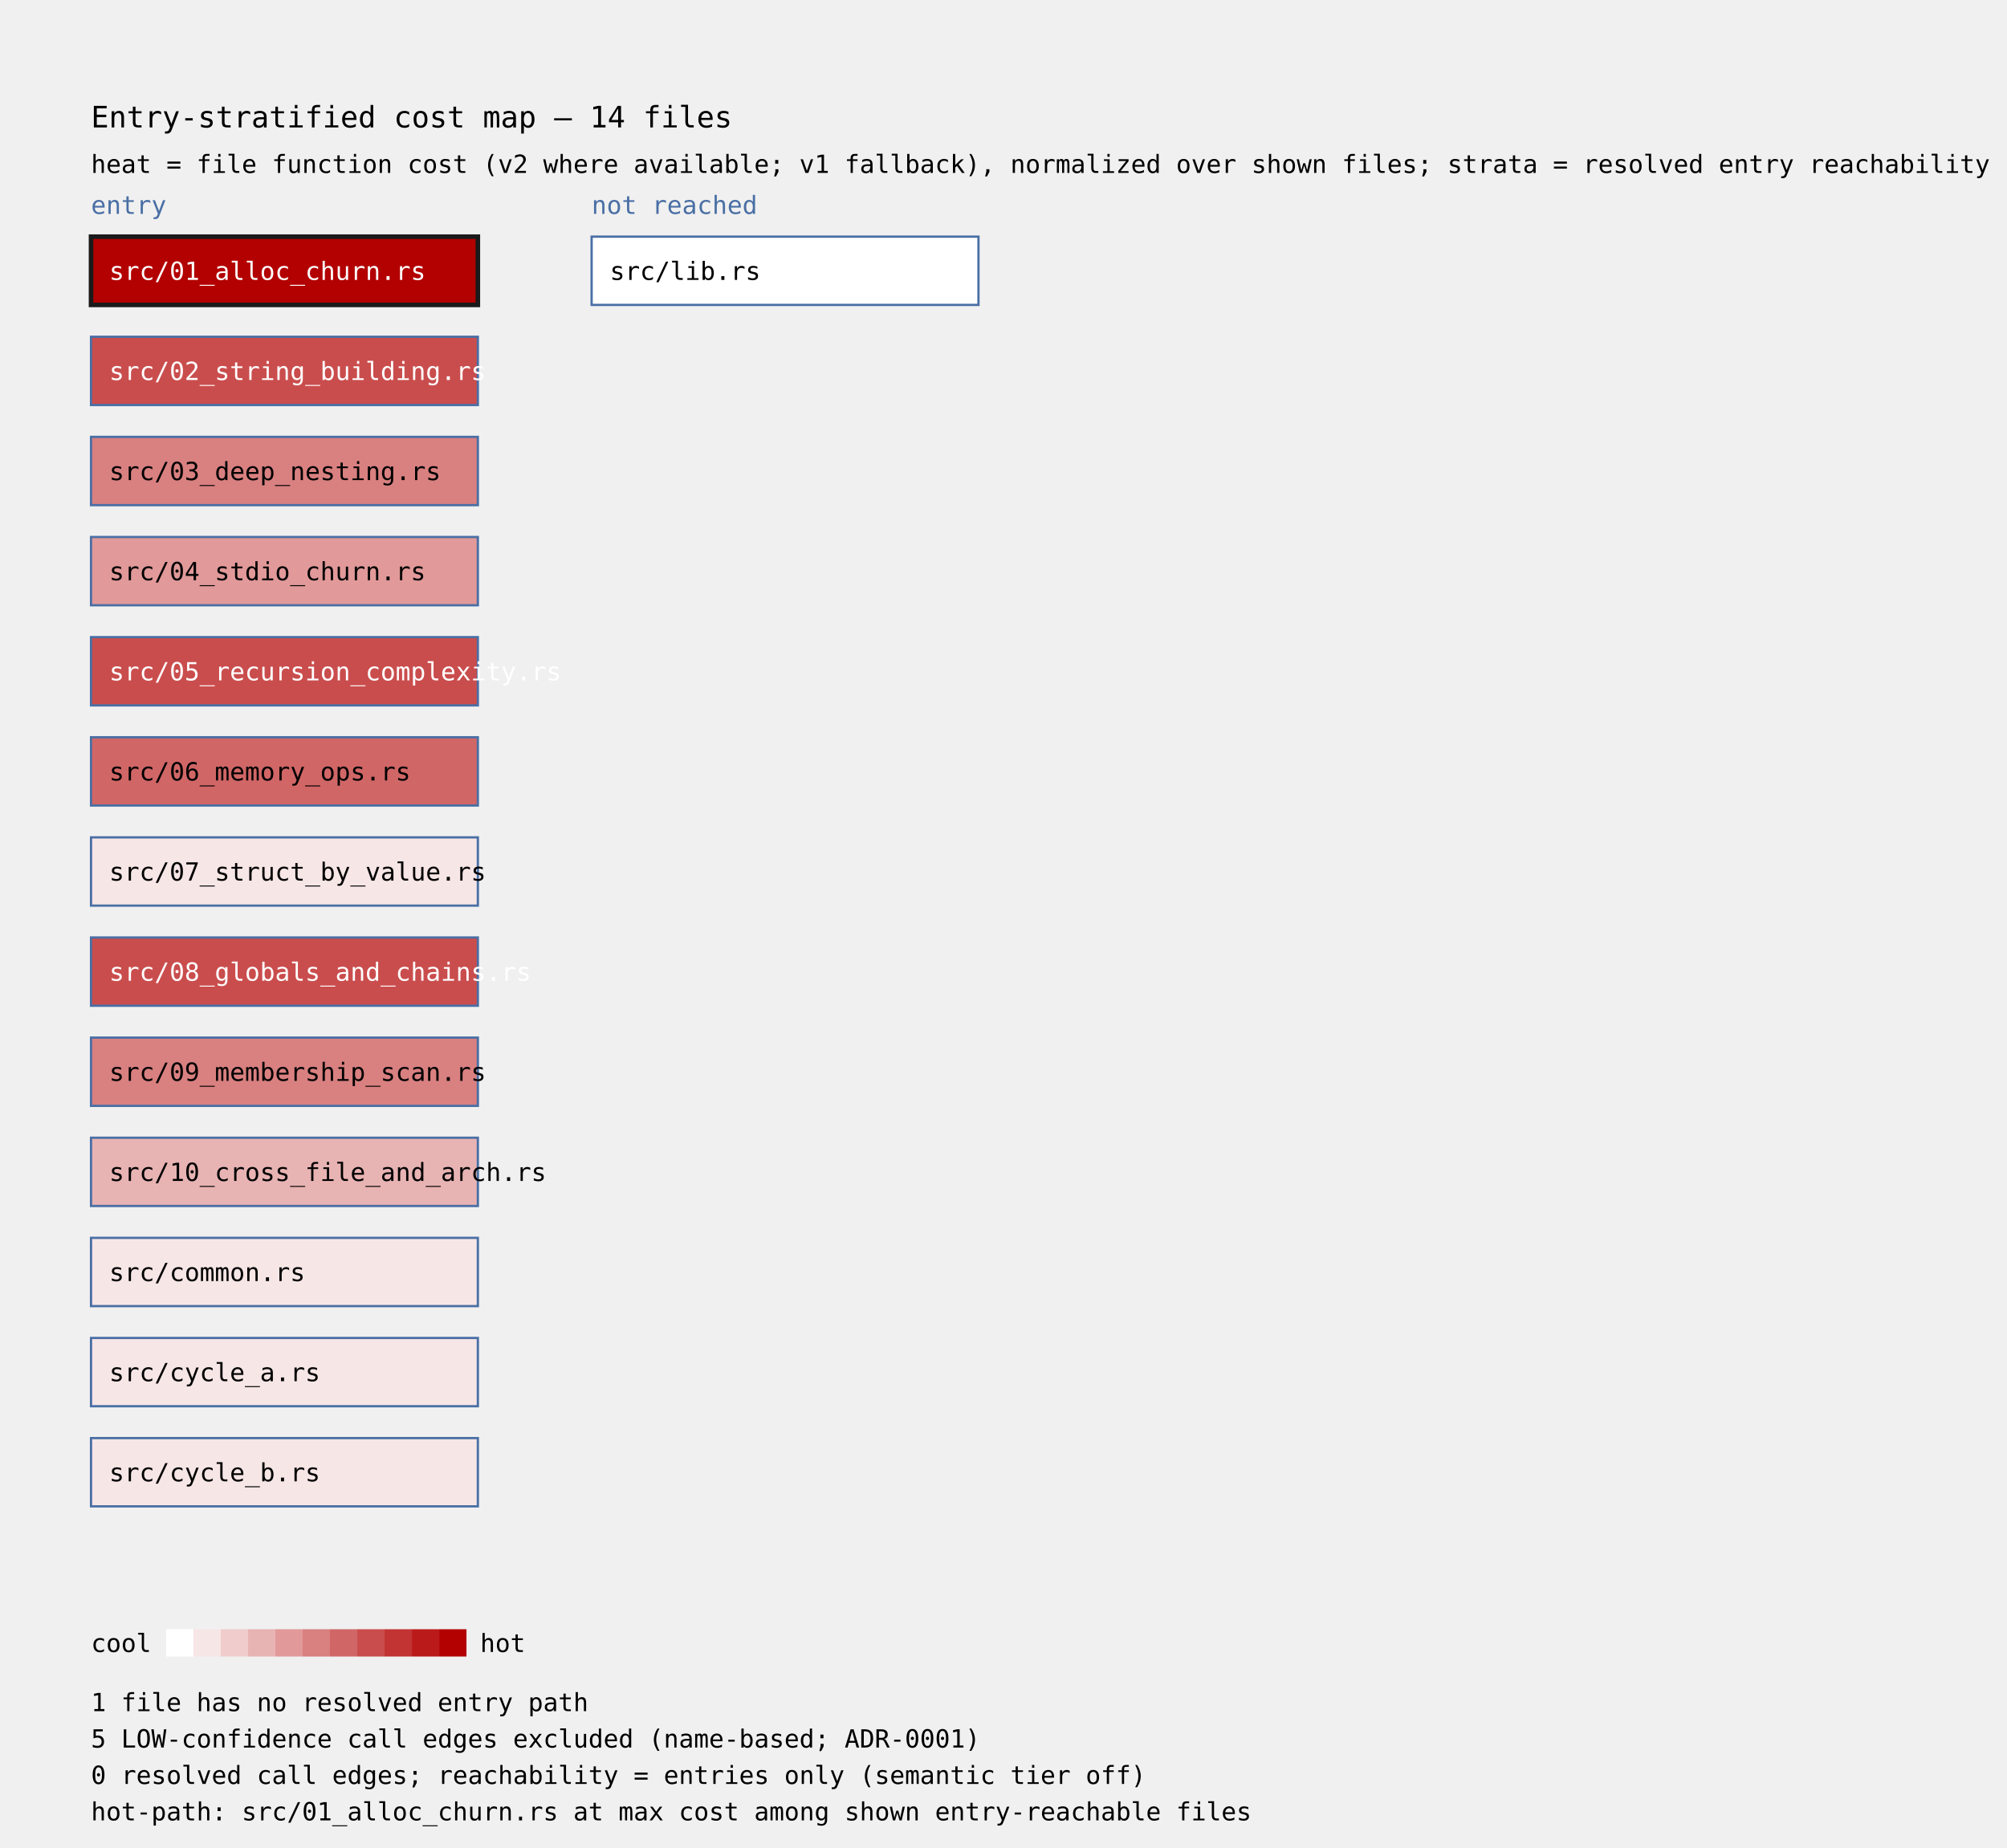
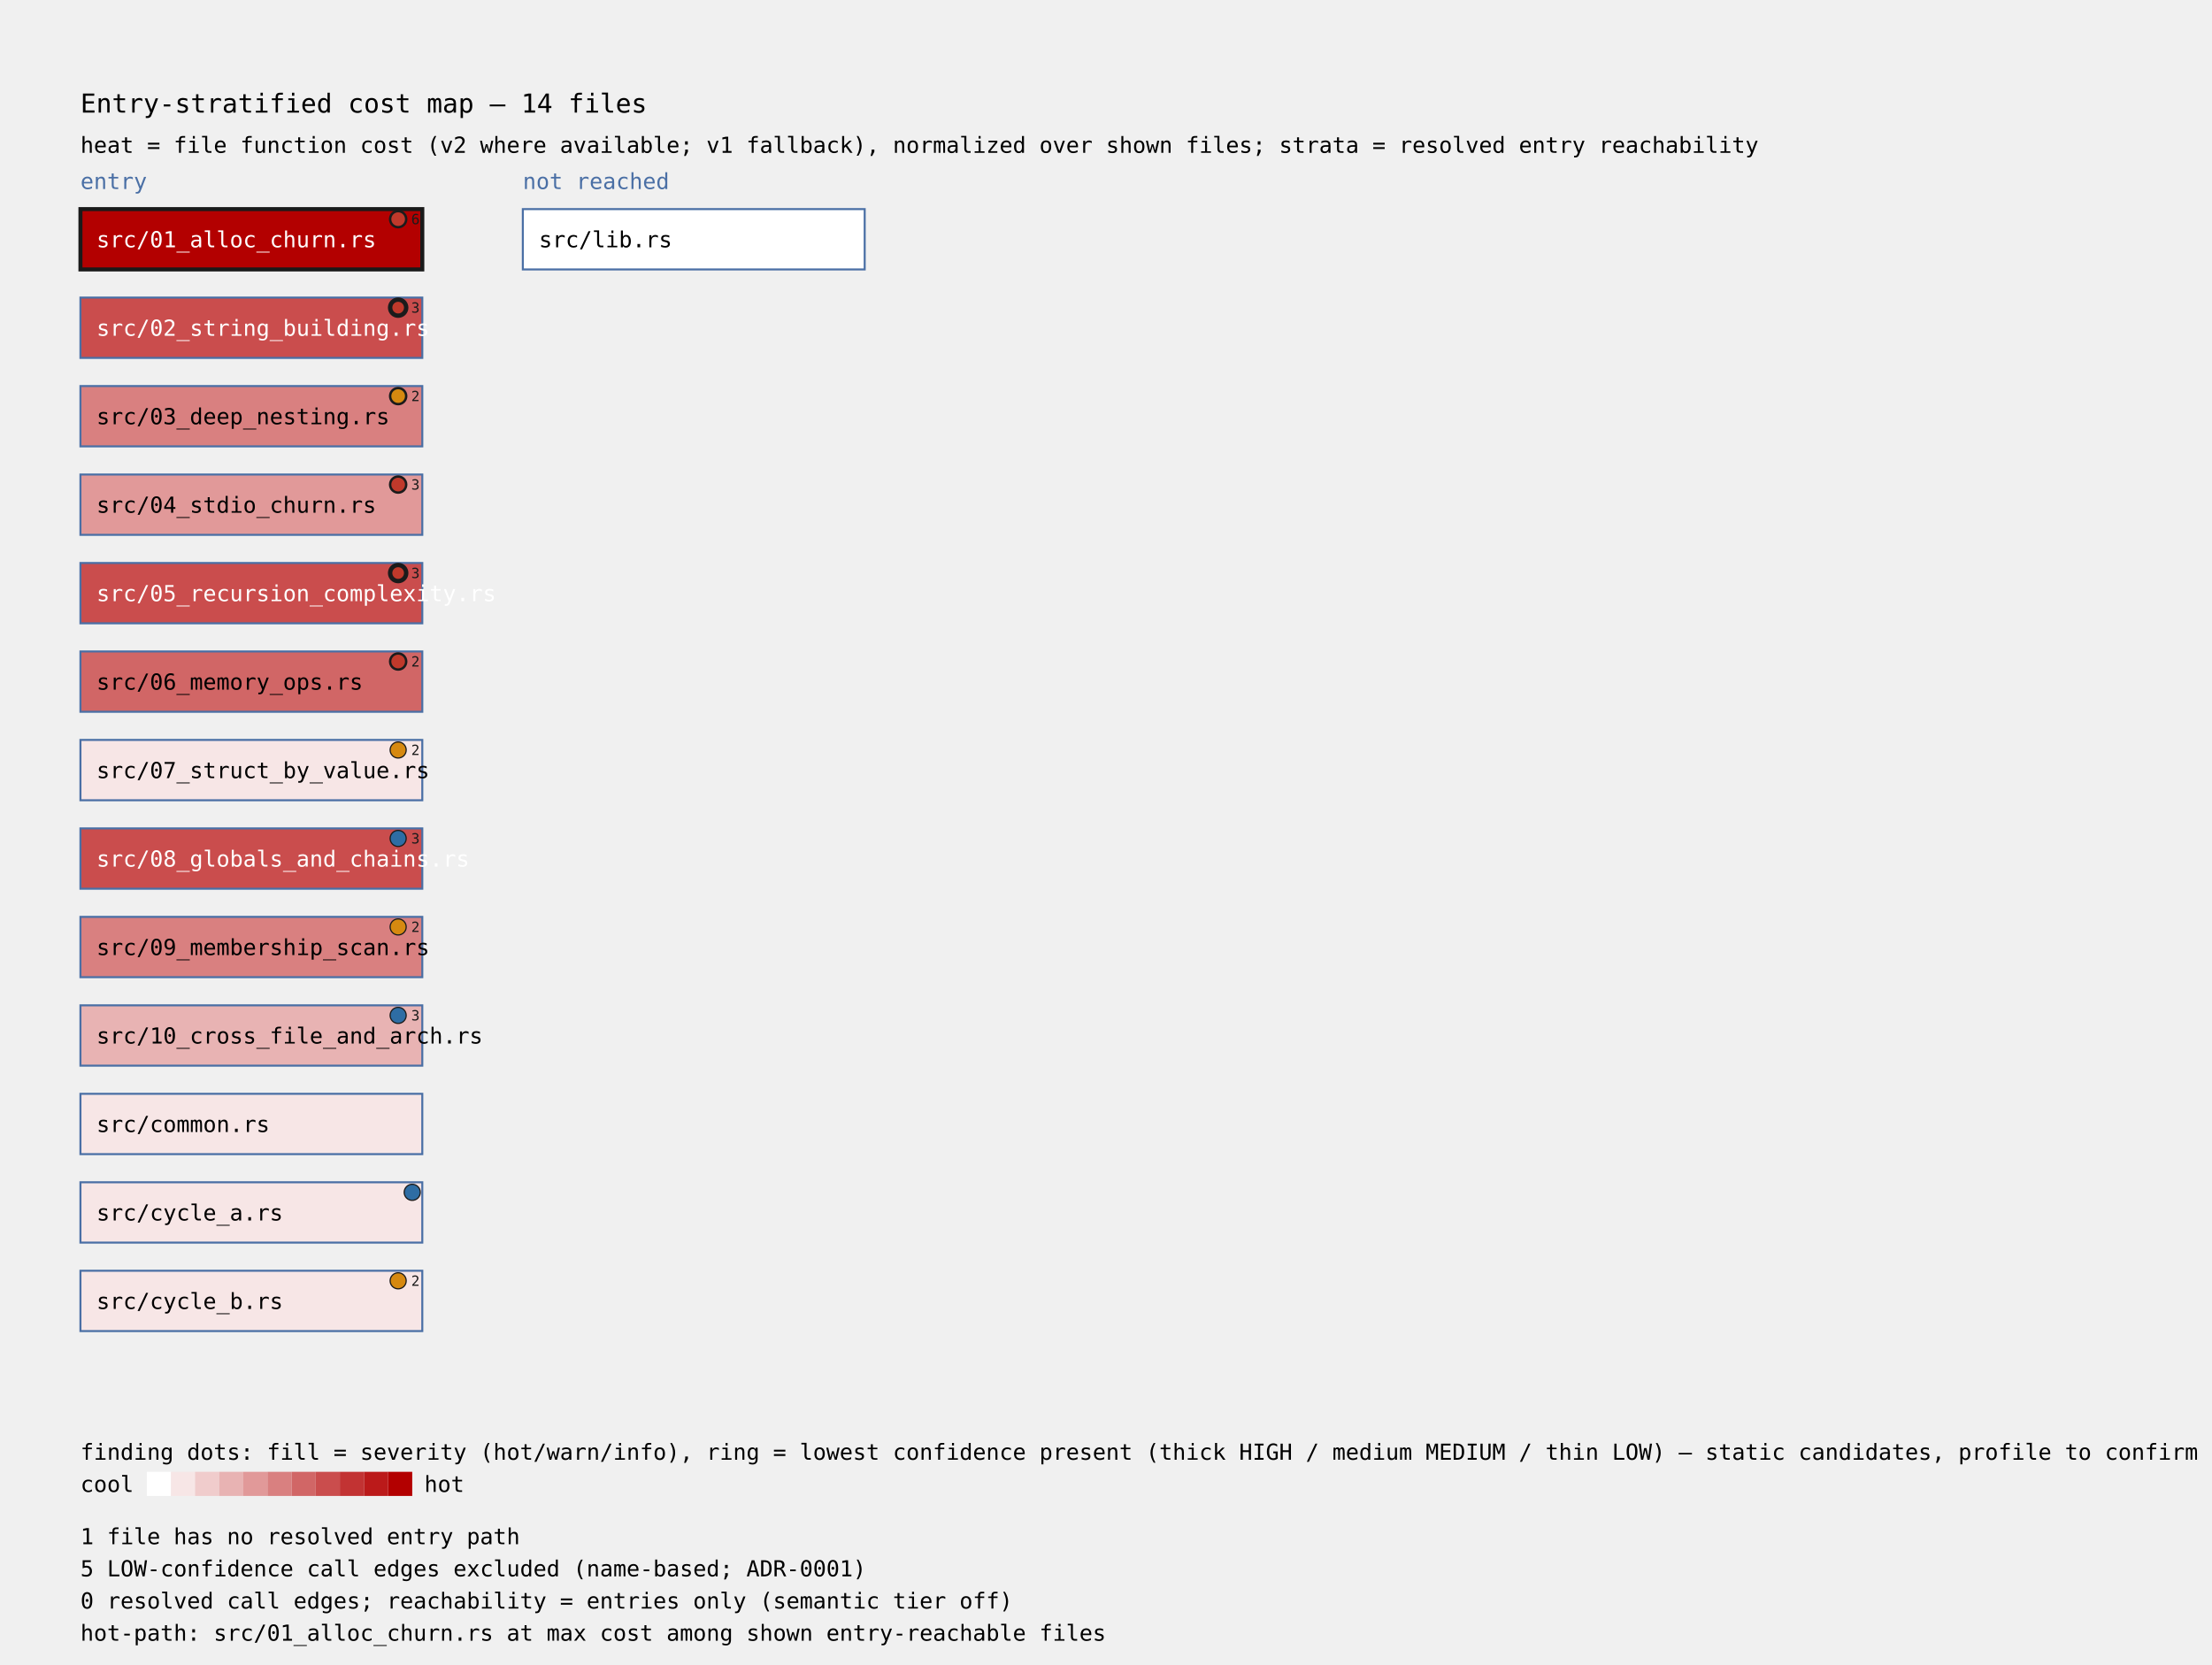
- <svg xmlns="http://www.w3.org/2000/svg" width="882" height="812" viewBox="0 0 882 812">
+ <svg xmlns="http://www.w3.org/2000/svg" width="1100" height="828" viewBox="0 0 1100 828">
  <text x="40" y="56" font-family="monospace" font-size="13">Entry-stratified cost map — 14 files</text>
  <text x="40" y="76" font-family="monospace" font-size="11">heat = file function cost (v2 where available; v1 fallback), normalized over shown files; strata = resolved entry reachability</text>
  <text x="40" y="94" font-family="monospace" font-size="11" fill="#4a6fa5">entry</text>
  <text x="260" y="94" font-family="monospace" font-size="11" fill="#4a6fa5">not reached</text>
  <g font-family="monospace" font-size="11">
    <rect x="40" y="104" width="170" height="30" fill="#b30000" stroke="#1a1a1a" stroke-width="2" />
    <text x="48" y="123" fill="#ffffff">src/01_alloc_churn.rs</text>
+     <circle cx="198" cy="109" r="4" fill="#c0392b" stroke="#1b1b1b" stroke-width="1.2" />
+     <text x="204.5" y="111.5" font-family="monospace" font-size="7" fill="#1b1b1b">6</text>
    <rect x="40" y="148" width="170" height="30" fill="#ca4d4d" stroke="#4a6fa5" stroke-width="1" />
    <text x="48" y="167" fill="#ffffff">src/02_string_building.rs</text>
+     <circle cx="198" cy="153" r="4" fill="#c0392b" stroke="#1b1b1b" stroke-width="2.2" />
+     <text x="204.5" y="155.5" font-family="monospace" font-size="7" fill="#1b1b1b">3</text>
    <rect x="40" y="192" width="170" height="30" fill="#d98080" stroke="#4a6fa5" stroke-width="1" />
    <text x="48" y="211">src/03_deep_nesting.rs</text>
+     <circle cx="198" cy="197" r="4" fill="#d68910" stroke="#1b1b1b" stroke-width="1.2" />
+     <text x="204.5" y="199.5" font-family="monospace" font-size="7" fill="#1b1b1b">2</text>
    <rect x="40" y="236" width="170" height="30" fill="#e19999" stroke="#4a6fa5" stroke-width="1" />
    <text x="48" y="255">src/04_stdio_churn.rs</text>
+     <circle cx="198" cy="241" r="4" fill="#c0392b" stroke="#1b1b1b" stroke-width="1.2" />
+     <text x="204.5" y="243.5" font-family="monospace" font-size="7" fill="#1b1b1b">3</text>
    <rect x="40" y="280" width="170" height="30" fill="#ca4d4d" stroke="#4a6fa5" stroke-width="1" />
    <text x="48" y="299" fill="#ffffff">src/05_recursion_complexity.rs</text>
+     <circle cx="198" cy="285" r="4" fill="#c0392b" stroke="#1b1b1b" stroke-width="2.2" />
+     <text x="204.5" y="287.5" font-family="monospace" font-size="7" fill="#1b1b1b">3</text>
    <rect x="40" y="324" width="170" height="30" fill="#d16666" stroke="#4a6fa5" stroke-width="1" />
    <text x="48" y="343">src/06_memory_ops.rs</text>
+     <circle cx="198" cy="329" r="4" fill="#c0392b" stroke="#1b1b1b" stroke-width="1.2" />
+     <text x="204.5" y="331.5" font-family="monospace" font-size="7" fill="#1b1b1b">2</text>
    <rect x="40" y="368" width="170" height="30" fill="#f7e6e6" stroke="#4a6fa5" stroke-width="1" />
    <text x="48" y="387">src/07_struct_by_value.rs</text>
+     <circle cx="198" cy="373" r="4" fill="#d68910" stroke="#1b1b1b" stroke-width="0.6" />
+     <text x="204.5" y="375.5" font-family="monospace" font-size="7" fill="#1b1b1b">2</text>
    <rect x="40" y="412" width="170" height="30" fill="#ca4d4d" stroke="#4a6fa5" stroke-width="1" />
    <text x="48" y="431" fill="#ffffff">src/08_globals_and_chains.rs</text>
+     <circle cx="198" cy="417" r="4" fill="#2e6da4" stroke="#1b1b1b" stroke-width="0.6" />
+     <text x="204.5" y="419.5" font-family="monospace" font-size="7" fill="#1b1b1b">3</text>
    <rect x="40" y="456" width="170" height="30" fill="#d98080" stroke="#4a6fa5" stroke-width="1" />
    <text x="48" y="475">src/09_membership_scan.rs</text>
+     <circle cx="198" cy="461" r="4" fill="#d68910" stroke="#1b1b1b" stroke-width="0.6" />
+     <text x="204.5" y="463.5" font-family="monospace" font-size="7" fill="#1b1b1b">2</text>
    <rect x="40" y="500" width="170" height="30" fill="#e8b3b3" stroke="#4a6fa5" stroke-width="1" />
    <text x="48" y="519">src/10_cross_file_and_arch.rs</text>
+     <circle cx="198" cy="505" r="4" fill="#2e6da4" stroke="#1b1b1b" stroke-width="0.6" />
+     <text x="204.5" y="507.5" font-family="monospace" font-size="7" fill="#1b1b1b">3</text>
    <rect x="40" y="544" width="170" height="30" fill="#f7e6e6" stroke="#4a6fa5" stroke-width="1" />
    <text x="48" y="563">src/common.rs</text>
    <rect x="40" y="588" width="170" height="30" fill="#f7e6e6" stroke="#4a6fa5" stroke-width="1" />
    <text x="48" y="607">src/cycle_a.rs</text>
+     <circle cx="205" cy="593" r="4" fill="#2e6da4" stroke="#1b1b1b" stroke-width="0.6" />
    <rect x="40" y="632" width="170" height="30" fill="#f7e6e6" stroke="#4a6fa5" stroke-width="1" />
    <text x="48" y="651">src/cycle_b.rs</text>
+     <circle cx="198" cy="637" r="4" fill="#d68910" stroke="#1b1b1b" stroke-width="0.6" />
+     <text x="204.5" y="639.5" font-family="monospace" font-size="7" fill="#1b1b1b">2</text>
    <rect x="260" y="104" width="170" height="30" fill="#ffffff" stroke="#4a6fa5" stroke-width="1" />
    <text x="268" y="123">src/lib.rs</text>
  </g>
-   <text x="40" y="726" font-family="monospace" font-size="11">cool</text>
-   <rect x="73" y="716" width="12" height="12" fill="#ffffff" />
-   <rect x="85" y="716" width="12" height="12" fill="#f7e6e6" />
-   <rect x="97" y="716" width="12" height="12" fill="#f0cccc" />
-   <rect x="109" y="716" width="12" height="12" fill="#e8b3b3" />
-   <rect x="121" y="716" width="12" height="12" fill="#e19999" />
-   <rect x="133" y="716" width="12" height="12" fill="#d98080" />
-   <rect x="145" y="716" width="12" height="12" fill="#d16666" />
-   <rect x="157" y="716" width="12" height="12" fill="#ca4d4d" />
-   <rect x="169" y="716" width="12" height="12" fill="#c23333" />
-   <rect x="181" y="716" width="12" height="12" fill="#bb1a1a" />
-   <rect x="193" y="716" width="12" height="12" fill="#b30000" />
-   <text x="211" y="726" font-family="monospace" font-size="11">hot</text>
-   <text x="40" y="800" font-family="monospace" font-size="11">hot-path: src/01_alloc_churn.rs at max cost among shown entry-reachable files</text>
-   <text x="40" y="784" font-family="monospace" font-size="11">0 resolved call edges; reachability = entries only (semantic tier off)</text>
-   <text x="40" y="768" font-family="monospace" font-size="11">5 LOW-confidence call edges excluded (name-based; ADR-0001)</text>
-   <text x="40" y="752" font-family="monospace" font-size="11">1 file has no resolved entry path</text>
+   <text x="40" y="726" font-family="monospace" font-size="11">finding dots: fill = severity (hot/warn/info), ring = lowest confidence present (thick HIGH / medium MEDIUM / thin LOW) — static candidates, profile to confirm</text>
+   <text x="40" y="742" font-family="monospace" font-size="11">cool</text>
+   <rect x="73" y="732" width="12" height="12" fill="#ffffff" />
+   <rect x="85" y="732" width="12" height="12" fill="#f7e6e6" />
+   <rect x="97" y="732" width="12" height="12" fill="#f0cccc" />
+   <rect x="109" y="732" width="12" height="12" fill="#e8b3b3" />
+   <rect x="121" y="732" width="12" height="12" fill="#e19999" />
+   <rect x="133" y="732" width="12" height="12" fill="#d98080" />
+   <rect x="145" y="732" width="12" height="12" fill="#d16666" />
+   <rect x="157" y="732" width="12" height="12" fill="#ca4d4d" />
+   <rect x="169" y="732" width="12" height="12" fill="#c23333" />
+   <rect x="181" y="732" width="12" height="12" fill="#bb1a1a" />
+   <rect x="193" y="732" width="12" height="12" fill="#b30000" />
+   <text x="211" y="742" font-family="monospace" font-size="11">hot</text>
+   <text x="40" y="816" font-family="monospace" font-size="11">hot-path: src/01_alloc_churn.rs at max cost among shown entry-reachable files</text>
+   <text x="40" y="800" font-family="monospace" font-size="11">0 resolved call edges; reachability = entries only (semantic tier off)</text>
+   <text x="40" y="784" font-family="monospace" font-size="11">5 LOW-confidence call edges excluded (name-based; ADR-0001)</text>
+   <text x="40" y="768" font-family="monospace" font-size="11">1 file has no resolved entry path</text>
</svg>
